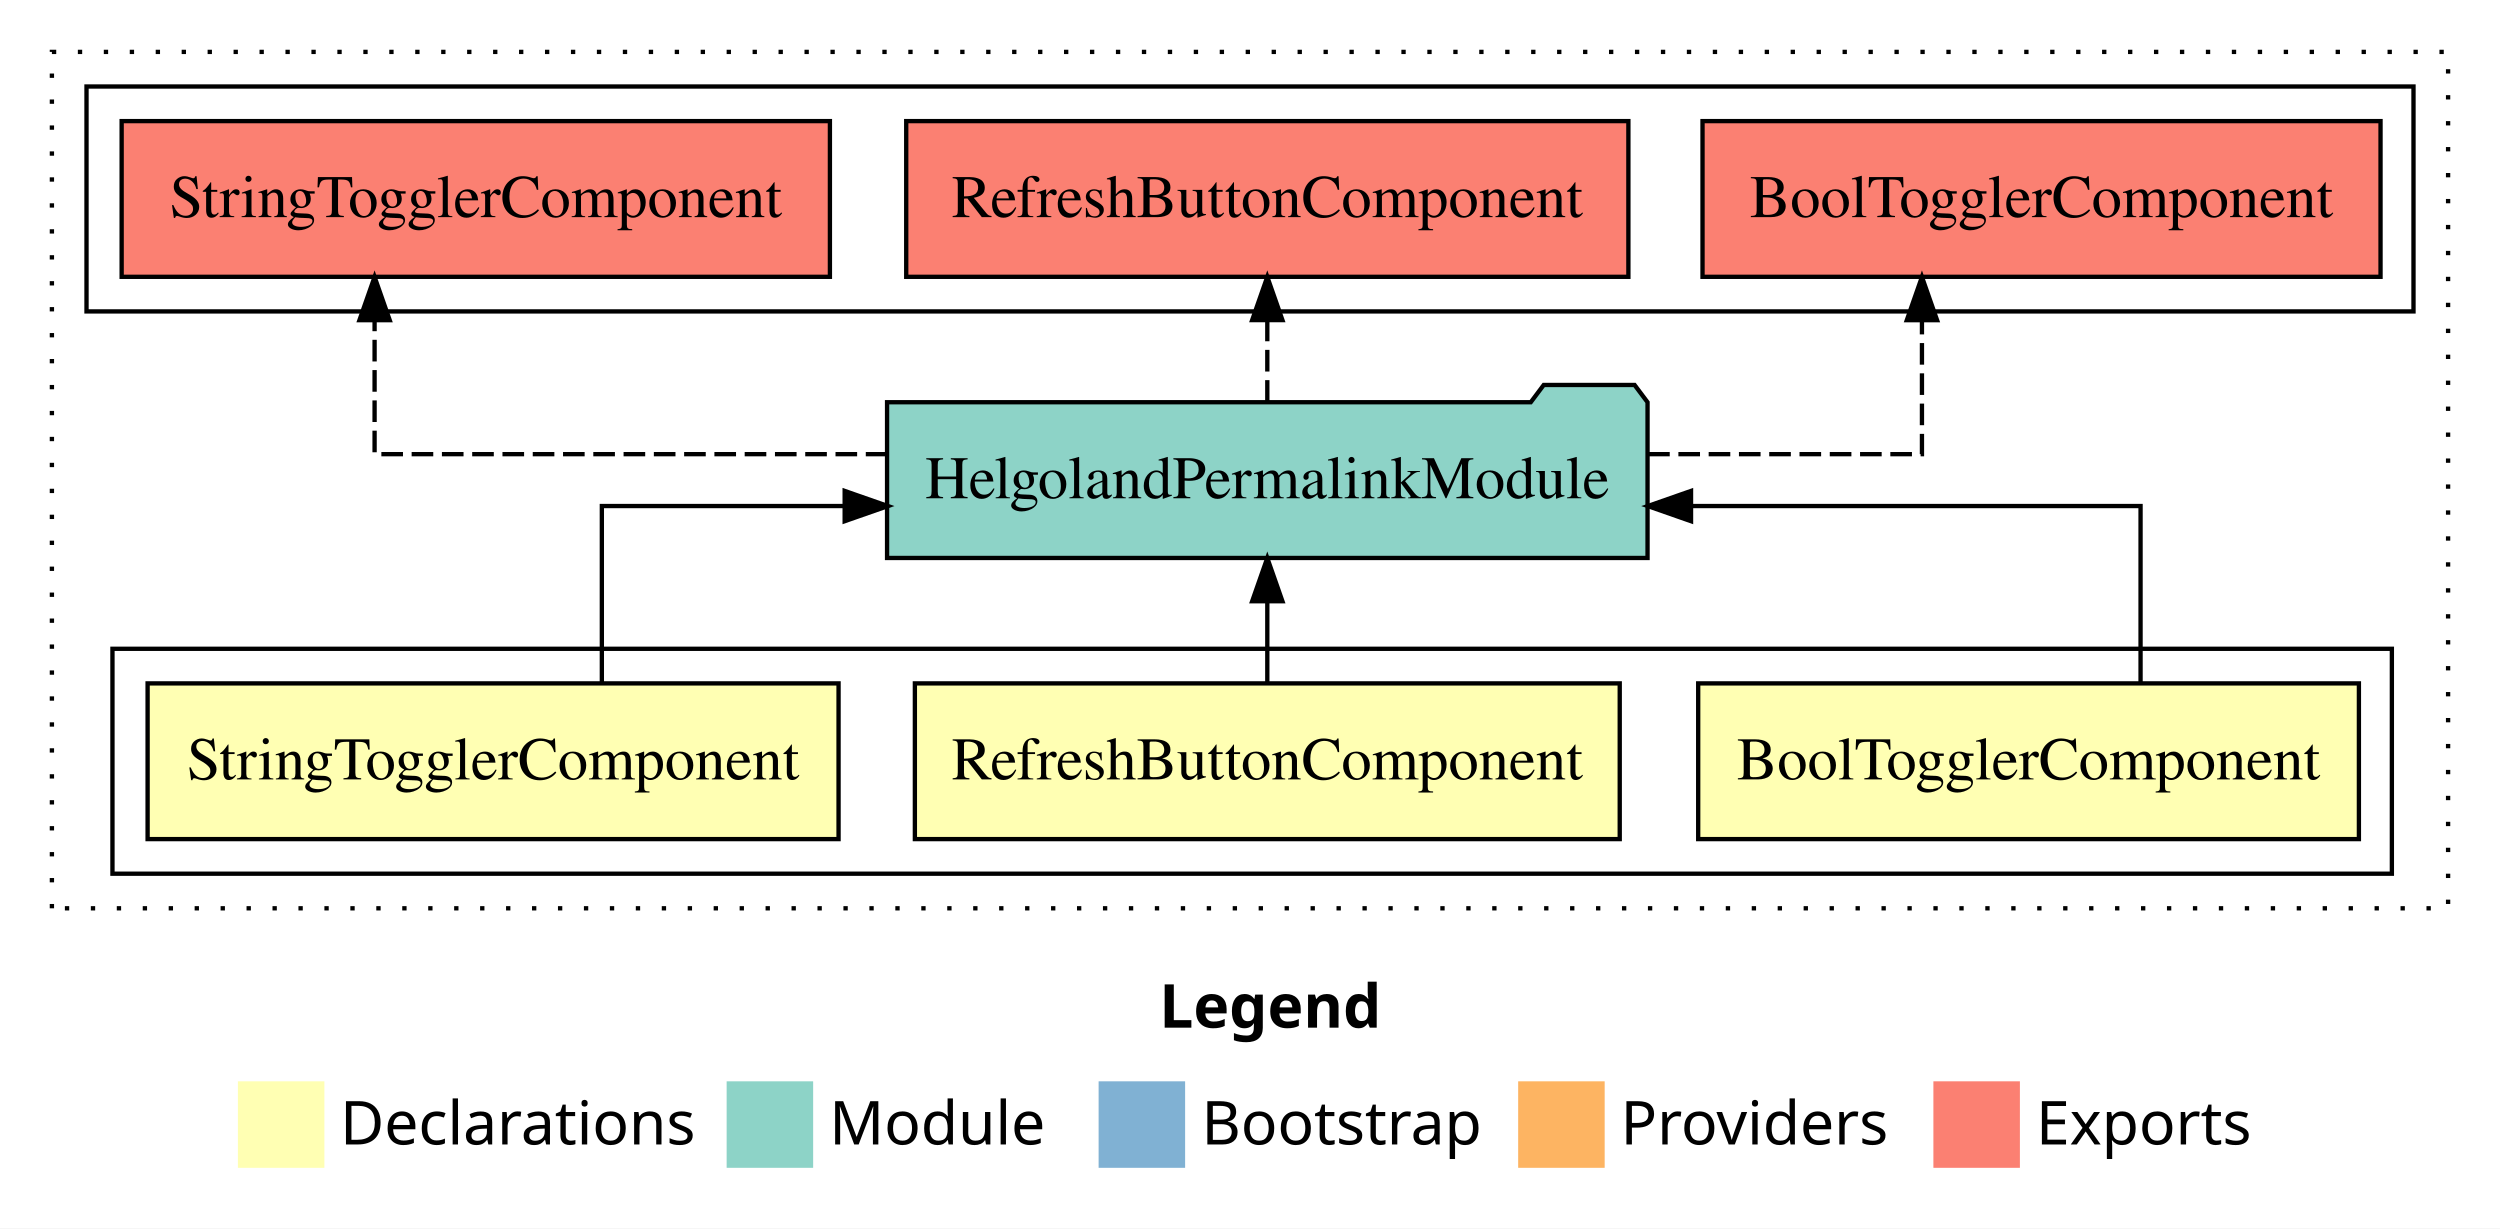
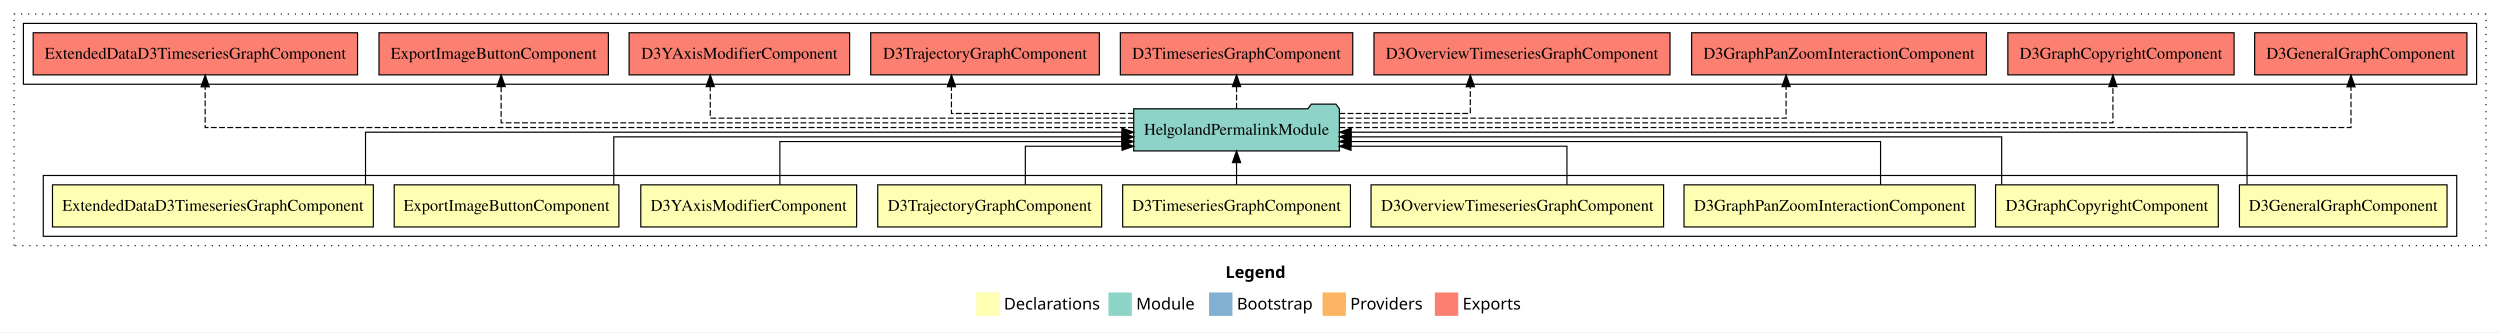
- <svg xmlns="http://www.w3.org/2000/svg" width="578pt" height="284pt" viewBox="0.00 0.00 578.00 284.00">
+ <svg xmlns="http://www.w3.org/2000/svg" width="2137pt" height="284pt" viewBox="0.00 0.00 2137.00 284.00">
  <g id="graph0" class="graph" transform="scale(1 1) rotate(0) translate(4 280)">
-     <polygon fill="#ffffff" stroke="transparent" points="-4,4 -4,-280 574,-280 574,4 -4,4" />
-     <text text-anchor="start" x="264.009" y="-42.4" font-family="sans-serif" font-weight="bold" font-size="14.00" fill="#000000">Legend</text>
-     <polygon fill="#ffffb3" stroke="transparent" points="51,-10 51,-30 71,-30 71,-10 51,-10" />
-     <text text-anchor="start" x="74.629" y="-15.4" font-family="sans-serif" font-size="14.00" fill="#000000">  Declarations</text>
-     <polygon fill="#8dd3c7" stroke="transparent" points="164,-10 164,-30 184,-30 184,-10 164,-10" />
-     <text text-anchor="start" x="187.725" y="-15.4" font-family="sans-serif" font-size="14.00" fill="#000000">  Module</text>
-     <polygon fill="#80b1d3" stroke="transparent" points="250,-10 250,-30 270,-30 270,-10 250,-10" />
-     <text text-anchor="start" x="273.781" y="-15.4" font-family="sans-serif" font-size="14.00" fill="#000000">  Bootstrap</text>
-     <polygon fill="#fdb462" stroke="transparent" points="347,-10 347,-30 367,-30 367,-10 347,-10" />
-     <text text-anchor="start" x="370.673" y="-15.4" font-family="sans-serif" font-size="14.00" fill="#000000">  Providers</text>
-     <polygon fill="#fb8072" stroke="transparent" points="443,-10 443,-30 463,-30 463,-10 443,-10" />
-     <text text-anchor="start" x="466.726" y="-15.4" font-family="sans-serif" font-size="14.00" fill="#000000">  Exports</text>
+     <polygon fill="#ffffff" stroke="transparent" points="-4,4 -4,-280 2133,-280 2133,4 -4,4" />
+     <text text-anchor="start" x="1043.509" y="-42.4" font-family="sans-serif" font-weight="bold" font-size="14.00" fill="#000000">Legend</text>
+     <polygon fill="#ffffb3" stroke="transparent" points="830.5,-10 830.5,-30 850.5,-30 850.5,-10 830.5,-10" />
+     <text text-anchor="start" x="854.129" y="-15.4" font-family="sans-serif" font-size="14.00" fill="#000000">  Declarations</text>
+     <polygon fill="#8dd3c7" stroke="transparent" points="943.5,-10 943.5,-30 963.5,-30 963.5,-10 943.5,-10" />
+     <text text-anchor="start" x="967.225" y="-15.4" font-family="sans-serif" font-size="14.00" fill="#000000">  Module</text>
+     <polygon fill="#80b1d3" stroke="transparent" points="1029.5,-10 1029.5,-30 1049.5,-30 1049.5,-10 1029.5,-10" />
+     <text text-anchor="start" x="1053.281" y="-15.4" font-family="sans-serif" font-size="14.00" fill="#000000">  Bootstrap</text>
+     <polygon fill="#fdb462" stroke="transparent" points="1126.5,-10 1126.5,-30 1146.5,-30 1146.5,-10 1126.5,-10" />
+     <text text-anchor="start" x="1150.173" y="-15.4" font-family="sans-serif" font-size="14.00" fill="#000000">  Providers</text>
+     <polygon fill="#fb8072" stroke="transparent" points="1222.5,-10 1222.5,-30 1242.5,-30 1242.5,-10 1222.5,-10" />
+     <text text-anchor="start" x="1246.226" y="-15.4" font-family="sans-serif" font-size="14.00" fill="#000000">  Exports</text>
    <g id="clust1" class="cluster">
-       <polygon fill="none" stroke="#000000" stroke-dasharray="1,5" points="8,-70 8,-268 562,-268 562,-70 8,-70" />
+       <polygon fill="none" stroke="#000000" stroke-dasharray="1,5" points="8,-70 8,-268 2121,-268 2121,-70 8,-70" />
    </g>
    <g id="clust2" class="cluster">
-       <polygon fill="none" stroke="#000000" points="22,-78 22,-130 549,-130 549,-78 22,-78" />
+       <polygon fill="none" stroke="#000000" points="33,-78 33,-130 2096,-130 2096,-78 33,-78" />
    </g>
-     <g id="clust7" class="cluster">
-       <polygon fill="none" stroke="#000000" points="16,-208 16,-260 554,-260 554,-208 16,-208" />
+     <g id="clust13" class="cluster">
+       <polygon fill="none" stroke="#000000" points="16,-208 16,-260 2113,-260 2113,-208 16,-208" />
    </g>
    <g id="node1" class="node">
-       <polygon fill="#ffffb3" stroke="#000000" points="541.378,-122 388.622,-122 388.622,-86 541.378,-86 541.378,-122" />
-       <text text-anchor="middle" x="465" y="-99.8" font-family="Times,serif" font-size="14.00" fill="#000000">BoolTogglerComponent</text>
+       <polygon fill="#ffffb3" stroke="#000000" points="2087.723,-122 1910.277,-122 1910.277,-86 2087.723,-86 2087.723,-122" />
+       <text text-anchor="middle" x="1999" y="-99.8" font-family="Times,serif" font-size="14.00" fill="#000000">D3GeneralGraphComponent</text>
+     </g>
+     <g id="node10" class="node">
+       <polygon fill="#8dd3c7" stroke="#000000" points="1140.911,-187 1137.911,-191 1116.911,-191 1113.911,-187 965.088,-187 965.088,-151 1140.911,-151 1140.911,-187" />
+       <text text-anchor="middle" x="1053" y="-164.8" font-family="Times,serif" font-size="14.00" fill="#000000">HelgolandPermalinkModule</text>
+     </g>
+     <g id="edge1" class="edge">
+       <path fill="none" stroke="#000000" d="M1916.764,-122.222C1916.764,-140.828 1916.764,-167 1916.764,-167 1916.764,-167 1150.977,-167 1150.977,-167" />
+       <polygon fill="#000000" stroke="#000000" points="1150.977,-163.5 1140.977,-167 1150.977,-170.5 1150.977,-163.5" />
+     </g>
+     <g id="node2" class="node">
+       <polygon fill="#ffffb3" stroke="#000000" points="1892.199,-122 1701.801,-122 1701.801,-86 1892.199,-86 1892.199,-122" />
+       <text text-anchor="middle" x="1797" y="-99.8" font-family="Times,serif" font-size="14.00" fill="#000000">D3GraphCopyrightComponent</text>
+     </g>
+     <g id="edge2" class="edge">
+       <path fill="none" stroke="#000000" d="M1707.025,-122.022C1707.025,-139.373 1707.025,-163 1707.025,-163 1707.025,-163 1150.865,-163 1150.865,-163" />
+       <polygon fill="#000000" stroke="#000000" points="1150.865,-159.5 1140.865,-163 1150.865,-166.5 1150.865,-159.5" />
+     </g>
+     <g id="node3" class="node">
+       <polygon fill="#ffffb3" stroke="#000000" points="1684.498,-122 1435.502,-122 1435.502,-86 1684.498,-86 1684.498,-122" />
+       <text text-anchor="middle" x="1560" y="-99.8" font-family="Times,serif" font-size="14.00" fill="#000000">D3GraphPanZoomInteractionComponent</text>
+     </g>
+     <g id="edge3" class="edge">
+       <path fill="none" stroke="#000000" d="M1603.5,-122.009C1603.5,-138.049 1603.5,-159 1603.5,-159 1603.5,-159 1150.837,-159 1150.837,-159" />
+       <polygon fill="#000000" stroke="#000000" points="1150.837,-155.5 1140.837,-159 1150.837,-162.5 1150.837,-155.5" />
    </g>
    <g id="node4" class="node">
-       <polygon fill="#8dd3c7" stroke="#000000" points="376.911,-187 373.911,-191 352.911,-191 349.911,-187 201.089,-187 201.089,-151 376.911,-151 376.911,-187" />
-       <text text-anchor="middle" x="289" y="-164.8" font-family="Times,serif" font-size="14.00" fill="#000000">HelgolandPermalinkModule</text>
+       <polygon fill="#ffffb3" stroke="#000000" points="1418.032,-122 1167.968,-122 1167.968,-86 1418.032,-86 1418.032,-122" />
+       <text text-anchor="middle" x="1293" y="-99.8" font-family="Times,serif" font-size="14.00" fill="#000000">D3OverviewTimeseriesGraphComponent</text>
    </g>
-     <g id="edge1" class="edge">
-       <path fill="none" stroke="#000000" d="M490.896,-122.022C490.896,-139.373 490.896,-163 490.896,-163 490.896,-163 386.967,-163 386.967,-163" />
-       <polygon fill="#000000" stroke="#000000" points="386.967,-159.5 376.967,-163 386.967,-166.5 386.967,-159.5" />
-     </g>
-     <g id="node2" class="node">
-       <polygon fill="#ffffb3" stroke="#000000" points="370.482,-122 207.518,-122 207.518,-86 370.482,-86 370.482,-122" />
-       <text text-anchor="middle" x="289" y="-99.8" font-family="Times,serif" font-size="14.00" fill="#000000">RefreshButtonComponent</text>
-     </g>
-     <g id="edge2" class="edge">
-       <path fill="none" stroke="#000000" d="M289,-122.106C289,-122.106 289,-140.991 289,-140.991" />
-       <polygon fill="#000000" stroke="#000000" points="285.5,-140.991 289,-150.991 292.5,-140.991 285.5,-140.991" />
-     </g>
-     <g id="node3" class="node">
-       <polygon fill="#ffffb3" stroke="#000000" points="189.875,-122 30.125,-122 30.125,-86 189.875,-86 189.875,-122" />
-       <text text-anchor="middle" x="110" y="-99.8" font-family="Times,serif" font-size="14.00" fill="#000000">StringTogglerComponent</text>
-     </g>
-     <g id="edge3" class="edge">
-       <path fill="none" stroke="#000000" d="M135.146,-122.022C135.146,-139.373 135.146,-163 135.146,-163 135.146,-163 191.287,-163 191.287,-163" />
-       <polygon fill="#000000" stroke="#000000" points="191.287,-166.5 201.287,-163 191.287,-159.5 191.287,-166.5" />
+     <g id="edge4" class="edge">
+       <path fill="none" stroke="#000000" d="M1335.422,-122.124C1335.422,-136.783 1335.422,-155 1335.422,-155 1335.422,-155 1150.812,-155 1150.812,-155" />
+       <polygon fill="#000000" stroke="#000000" points="1150.812,-151.5 1140.812,-155 1150.812,-158.5 1150.812,-151.5" />
    </g>
    <g id="node5" class="node">
-       <polygon fill="#fb8072" stroke="#000000" points="546.379,-252 389.622,-252 389.622,-216 546.379,-216 546.379,-252" />
-       <text text-anchor="middle" x="468" y="-229.8" font-family="Times,serif" font-size="14.00" fill="#000000">BoolTogglerComponent </text>
+       <polygon fill="#ffffb3" stroke="#000000" points="1150.339,-122 955.661,-122 955.661,-86 1150.339,-86 1150.339,-122" />
+       <text text-anchor="middle" x="1053" y="-99.8" font-family="Times,serif" font-size="14.00" fill="#000000">D3TimeseriesGraphComponent</text>
    </g>
-     <g id="edge4" class="edge">
-       <path fill="none" stroke="#000000" stroke-dasharray="5,2" d="M377.043,-175C410.34,-175 440.354,-175 440.354,-175 440.354,-175 440.354,-205.977 440.354,-205.977" />
-       <polygon fill="#000000" stroke="#000000" points="436.854,-205.977 440.354,-215.977 443.854,-205.977 436.854,-205.977" />
+     <g id="edge5" class="edge">
+       <path fill="none" stroke="#000000" d="M1053,-122.106C1053,-122.106 1053,-140.991 1053,-140.991" />
+       <polygon fill="#000000" stroke="#000000" points="1049.5,-140.991 1053,-150.991 1056.5,-140.991 1049.5,-140.991" />
    </g>
    <g id="node6" class="node">
-       <polygon fill="#fb8072" stroke="#000000" points="372.483,-252 205.518,-252 205.518,-216 372.483,-216 372.483,-252" />
-       <text text-anchor="middle" x="289" y="-229.8" font-family="Times,serif" font-size="14.00" fill="#000000">RefreshButtonComponent </text>
+       <polygon fill="#ffffb3" stroke="#000000" points="937.72,-122 746.28,-122 746.28,-86 937.72,-86 937.72,-122" />
+       <text text-anchor="middle" x="842" y="-99.8" font-family="Times,serif" font-size="14.00" fill="#000000">D3TrajectoryGraphComponent</text>
    </g>
-     <g id="edge5" class="edge">
-       <path fill="none" stroke="#000000" stroke-dasharray="5,2" d="M289,-187.106C289,-187.106 289,-205.991 289,-205.991" />
-       <polygon fill="#000000" stroke="#000000" points="285.5,-205.991 289,-215.991 292.5,-205.991 285.5,-205.991" />
+     <g id="edge6" class="edge">
+       <path fill="none" stroke="#000000" d="M872.453,-122.124C872.453,-136.783 872.453,-155 872.453,-155 872.453,-155 955.107,-155 955.107,-155" />
+       <polygon fill="#000000" stroke="#000000" points="955.107,-158.5 965.107,-155 955.107,-151.5 955.107,-158.5" />
    </g>
    <g id="node7" class="node">
-       <polygon fill="#fb8072" stroke="#000000" points="187.876,-252 24.124,-252 24.124,-216 187.876,-216 187.876,-252" />
-       <text text-anchor="middle" x="106" y="-229.8" font-family="Times,serif" font-size="14.00" fill="#000000">StringTogglerComponent </text>
+       <polygon fill="#ffffb3" stroke="#000000" points="728.249,-122 543.751,-122 543.751,-86 728.249,-86 728.249,-122" />
+       <text text-anchor="middle" x="636" y="-99.8" font-family="Times,serif" font-size="14.00" fill="#000000">D3YAxisModifierComponent</text>
    </g>
-     <g id="edge6" class="edge">
-       <path fill="none" stroke="#000000" stroke-dasharray="5,2" d="M201.17,-175C144.994,-175 82.604,-175 82.604,-175 82.604,-175 82.604,-205.977 82.604,-205.977" />
-       <polygon fill="#000000" stroke="#000000" points="79.104,-205.977 82.604,-215.977 86.104,-205.977 79.104,-205.977" />
+     <g id="edge7" class="edge">
+       <path fill="none" stroke="#000000" d="M662.625,-122.009C662.625,-138.049 662.625,-159 662.625,-159 662.625,-159 954.905,-159 954.905,-159" />
+       <polygon fill="#000000" stroke="#000000" points="954.905,-162.5 964.905,-159 954.905,-155.5 954.905,-162.5" />
+     </g>
+     <g id="node8" class="node">
+       <polygon fill="#ffffb3" stroke="#000000" points="525.035,-122 332.965,-122 332.965,-86 525.035,-86 525.035,-122" />
+       <text text-anchor="middle" x="429" y="-99.8" font-family="Times,serif" font-size="14.00" fill="#000000">ExportImageButtonComponent</text>
+     </g>
+     <g id="edge8" class="edge">
+       <path fill="none" stroke="#000000" d="M520.642,-122.022C520.642,-139.373 520.642,-163 520.642,-163 520.642,-163 955.092,-163 955.092,-163" />
+       <polygon fill="#000000" stroke="#000000" points="955.092,-166.5 965.092,-163 955.092,-159.5 955.092,-166.5" />
+     </g>
+     <g id="node9" class="node">
+       <polygon fill="#ffffb3" stroke="#000000" points="315.138,-122 40.862,-122 40.862,-86 315.138,-86 315.138,-122" />
+       <text text-anchor="middle" x="178" y="-99.8" font-family="Times,serif" font-size="14.00" fill="#000000">ExtendedDataD3TimeseriesGraphComponent</text>
+     </g>
+     <g id="edge9" class="edge">
+       <path fill="none" stroke="#000000" d="M308.444,-122.222C308.444,-140.828 308.444,-167 308.444,-167 308.444,-167 955.034,-167 955.034,-167" />
+       <polygon fill="#000000" stroke="#000000" points="955.034,-170.5 965.034,-167 955.033,-163.5 955.034,-170.5" />
+     </g>
+     <g id="node11" class="node">
+       <polygon fill="#fb8072" stroke="#000000" points="2104.722,-252 1923.277,-252 1923.277,-216 2104.722,-216 2104.722,-252" />
+       <text text-anchor="middle" x="2014" y="-229.8" font-family="Times,serif" font-size="14.00" fill="#000000">D3GeneralGraphComponent </text>
+     </g>
+     <g id="edge10" class="edge">
+       <path fill="none" stroke="#000000" stroke-dasharray="5,2" d="M1140.913,-171C1376.744,-171 2005.625,-171 2005.625,-171 2005.625,-171 2005.625,-205.778 2005.625,-205.778" />
+       <polygon fill="#000000" stroke="#000000" points="2002.125,-205.778 2005.625,-215.778 2009.125,-205.778 2002.125,-205.778" />
+     </g>
+     <g id="node12" class="node">
+       <polygon fill="#fb8072" stroke="#000000" points="1905.699,-252 1712.301,-252 1712.301,-216 1905.699,-216 1905.699,-252" />
+       <text text-anchor="middle" x="1809" y="-229.8" font-family="Times,serif" font-size="14.00" fill="#000000">D3GraphCopyrightComponent </text>
+     </g>
+     <g id="edge11" class="edge">
+       <path fill="none" stroke="#000000" stroke-dasharray="5,2" d="M1140.768,-175C1338.587,-175 1802.125,-175 1802.125,-175 1802.125,-175 1802.125,-205.977 1802.125,-205.977" />
+       <polygon fill="#000000" stroke="#000000" points="1798.625,-205.977 1802.125,-215.977 1805.625,-205.977 1798.625,-205.977" />
+     </g>
+     <g id="node13" class="node">
+       <polygon fill="#fb8072" stroke="#000000" points="1693.998,-252 1442.002,-252 1442.002,-216 1693.998,-216 1693.998,-252" />
+       <text text-anchor="middle" x="1568" y="-229.8" font-family="Times,serif" font-size="14.00" fill="#000000">D3GraphPanZoomInteractionComponent </text>
+     </g>
+     <g id="edge12" class="edge">
+       <path fill="none" stroke="#000000" stroke-dasharray="5,2" d="M1140.805,-179C1276.768,-179 1522.75,-179 1522.75,-179 1522.75,-179 1522.75,-205.991 1522.75,-205.991" />
+       <polygon fill="#000000" stroke="#000000" points="1519.25,-205.991 1522.75,-215.991 1526.25,-205.991 1519.25,-205.991" />
+     </g>
+     <g id="node14" class="node">
+       <polygon fill="#fb8072" stroke="#000000" points="1423.533,-252 1170.467,-252 1170.467,-216 1423.533,-216 1423.533,-252" />
+       <text text-anchor="middle" x="1297" y="-229.8" font-family="Times,serif" font-size="14.00" fill="#000000">D3OverviewTimeseriesGraphComponent </text>
+     </g>
+     <g id="edge13" class="edge">
+       <path fill="none" stroke="#000000" stroke-dasharray="5,2" d="M1140.938,-183C1194.55,-183 1252.828,-183 1252.828,-183 1252.828,-183 1252.828,-205.876 1252.828,-205.876" />
+       <polygon fill="#000000" stroke="#000000" points="1249.328,-205.876 1252.828,-215.876 1256.328,-205.876 1249.328,-205.876" />
+     </g>
+     <g id="node15" class="node">
+       <polygon fill="#fb8072" stroke="#000000" points="1152.339,-252 953.661,-252 953.661,-216 1152.339,-216 1152.339,-252" />
+       <text text-anchor="middle" x="1053" y="-229.8" font-family="Times,serif" font-size="14.00" fill="#000000">D3TimeseriesGraphComponent </text>
+     </g>
+     <g id="edge14" class="edge">
+       <path fill="none" stroke="#000000" stroke-dasharray="5,2" d="M1053,-187.106C1053,-187.106 1053,-205.991 1053,-205.991" />
+       <polygon fill="#000000" stroke="#000000" points="1049.5,-205.991 1053,-215.991 1056.5,-205.991 1049.5,-205.991" />
+     </g>
+     <g id="node16" class="node">
+       <polygon fill="#fb8072" stroke="#000000" points="935.72,-252 740.28,-252 740.28,-216 935.72,-216 935.72,-252" />
+       <text text-anchor="middle" x="838" y="-229.8" font-family="Times,serif" font-size="14.00" fill="#000000">D3TrajectoryGraphComponent </text>
+     </g>
+     <g id="edge15" class="edge">
+       <path fill="none" stroke="#000000" stroke-dasharray="5,2" d="M965.018,-183C895.212,-183 809.297,-183 809.297,-183 809.297,-183 809.297,-205.876 809.297,-205.876" />
+       <polygon fill="#000000" stroke="#000000" points="805.797,-205.876 809.297,-215.876 812.797,-205.876 805.797,-205.876" />
+     </g>
+     <g id="node17" class="node">
+       <polygon fill="#fb8072" stroke="#000000" points="722.249,-252 533.751,-252 533.751,-216 722.249,-216 722.249,-252" />
+       <text text-anchor="middle" x="628" y="-229.8" font-family="Times,serif" font-size="14.00" fill="#000000">D3YAxisModifierComponent </text>
+     </g>
+     <g id="edge16" class="edge">
+       <path fill="none" stroke="#000000" stroke-dasharray="5,2" d="M965.192,-179C834.27,-179 603.125,-179 603.125,-179 603.125,-179 603.125,-205.991 603.125,-205.991" />
+       <polygon fill="#000000" stroke="#000000" points="599.625,-205.991 603.125,-215.991 606.625,-205.991 599.625,-205.991" />
+     </g>
+     <g id="node18" class="node">
+       <polygon fill="#fb8072" stroke="#000000" points="516.034,-252 319.966,-252 319.966,-216 516.034,-216 516.034,-252" />
+       <text text-anchor="middle" x="418" y="-229.8" font-family="Times,serif" font-size="14.00" fill="#000000">ExportImageButtonComponent </text>
+     </g>
+     <g id="edge17" class="edge">
+       <path fill="none" stroke="#000000" stroke-dasharray="5,2" d="M965.262,-175C792.394,-175 424.375,-175 424.375,-175 424.375,-175 424.375,-205.977 424.375,-205.977" />
+       <polygon fill="#000000" stroke="#000000" points="420.875,-205.977 424.375,-215.977 427.875,-205.977 420.875,-205.977" />
+     </g>
+     <g id="node19" class="node">
+       <polygon fill="#fb8072" stroke="#000000" points="301.638,-252 24.362,-252 24.362,-216 301.638,-216 301.638,-252" />
+       <text text-anchor="middle" x="163" y="-229.8" font-family="Times,serif" font-size="14.00" fill="#000000">ExtendedDataD3TimeseriesGraphComponent </text>
+     </g>
+     <g id="edge18" class="edge">
+       <path fill="none" stroke="#000000" stroke-dasharray="5,2" d="M965.243,-171C742.247,-171 171.375,-171 171.375,-171 171.375,-171 171.375,-205.778 171.375,-205.778" />
+       <polygon fill="#000000" stroke="#000000" points="167.875,-205.778 171.375,-215.778 174.875,-205.778 167.875,-205.778" />
    </g>
  </g>
</svg>
